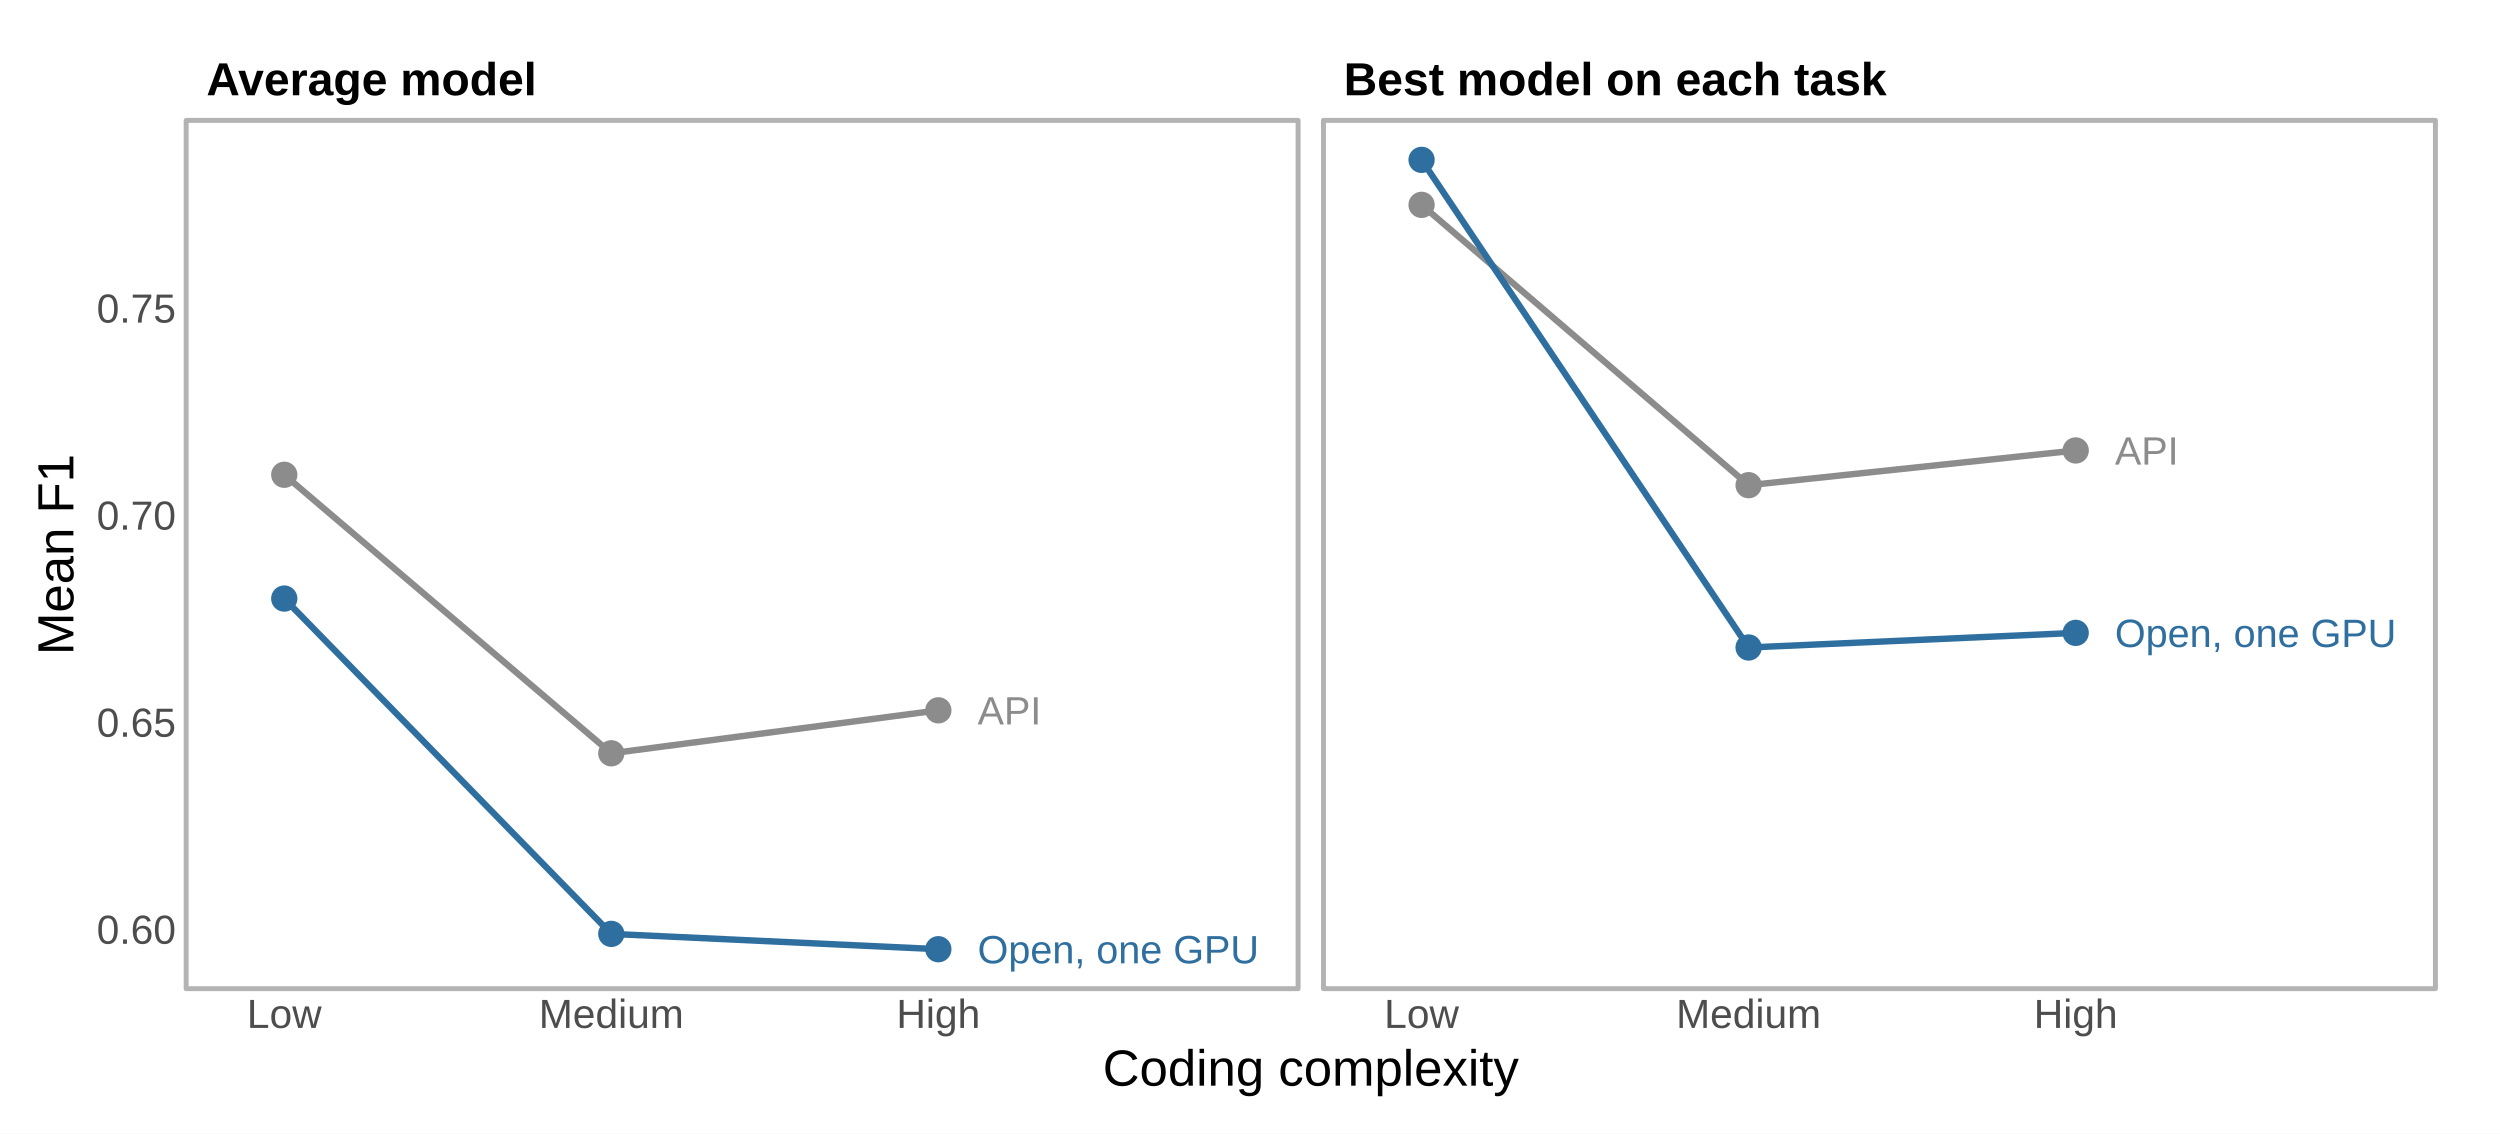
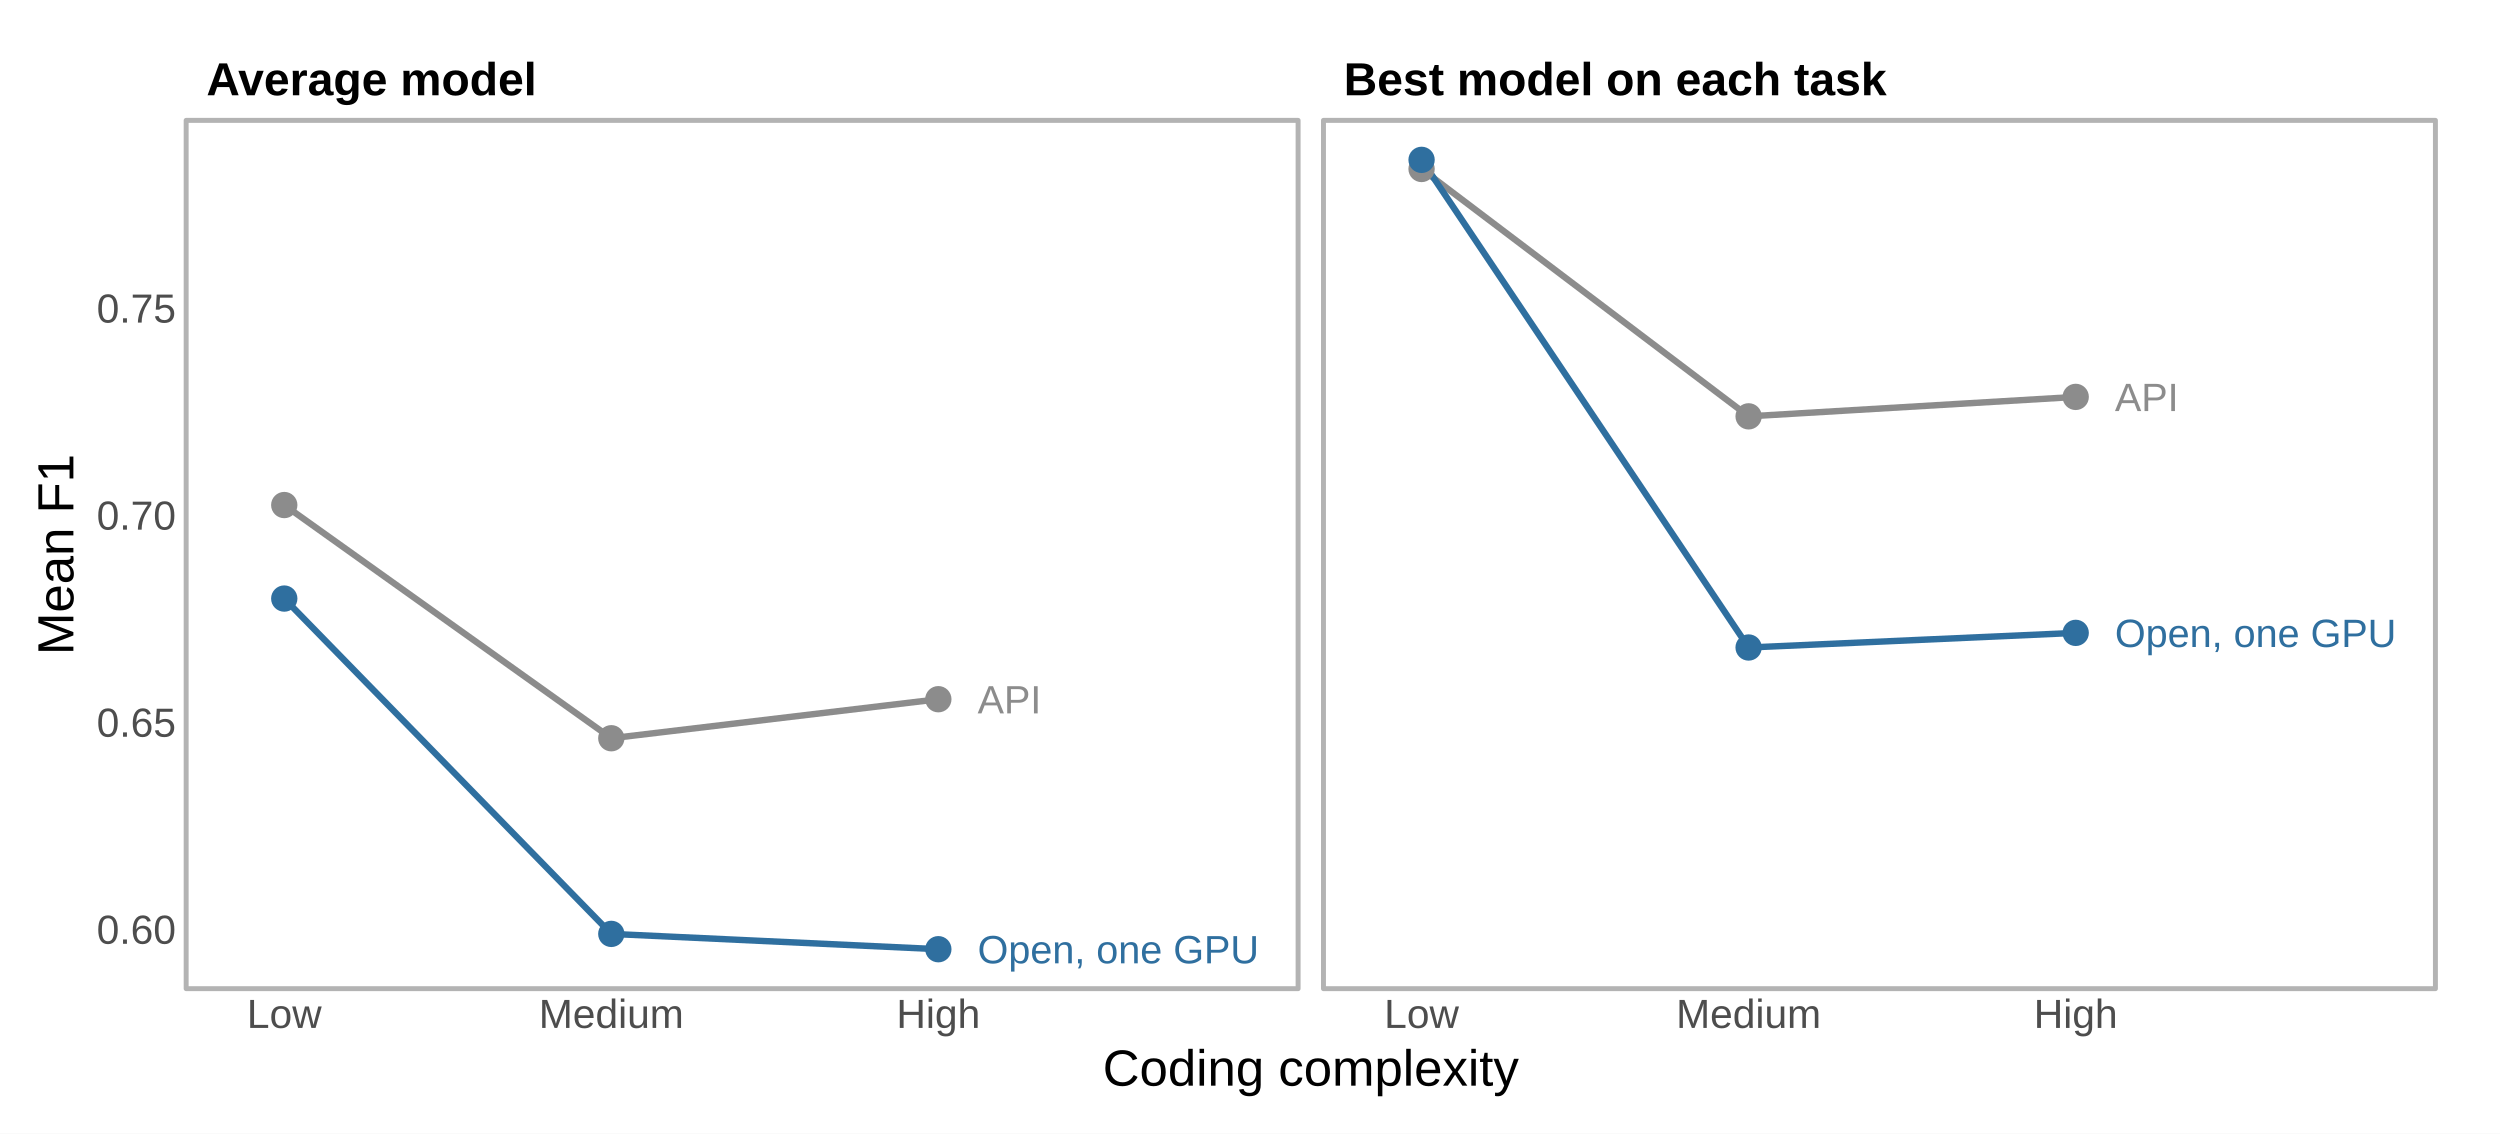
<svg xmlns="http://www.w3.org/2000/svg" width="540.00pt" height="244.80pt" viewBox="0 0 540.00 244.80">
  <g class="svglite">
    <defs>
      <style type="text/css">
    .svglite line, .svglite polyline, .svglite polygon, .svglite path, .svglite rect, .svglite circle {
      fill: none;
      stroke: #000000;
      stroke-linecap: round;
      stroke-linejoin: round;
      stroke-miterlimit: 10.00;
    }
    .svglite text {
      white-space: pre;
    }
    .svglite g.glyphgroup path {
      fill: inherit;
      stroke: none;
    }
  </style>
    </defs>
    <rect width="100%" height="100%" style="stroke: none; fill: #FFFFFF;" />
    <defs>
      <clipPath id="cpMC4wMHw1NDAuMDB8MC4wMHwyNDQuODA=">
        <rect x="0.00" y="0.00" width="540.00" height="244.80" />
      </clipPath>
    </defs>
    <g clip-path="url(#cpMC4wMHw1NDAuMDB8MC4wMHwyNDQuODA=)">
      <rect x="0.00" y="0.00" width="540.00" height="244.80" style="stroke-width: 1.07; stroke: #FFFFFF; fill: #FFFFFF;" />
      <rect x="40.21" y="26.00" width="240.18" height="187.55" style="stroke-width: 1.07; stroke: none; fill: #FFFFFF;" />
-       <polyline points="61.40,102.55 132.04,162.71 202.68,153.43 " style="stroke-width: 1.39; stroke: #8C8C8C; stroke-linecap: butt;" />
+       <polyline points="61.40,109.09 132.04,159.46 202.68,151.03 " style="stroke-width: 1.39; stroke: #8C8C8C; stroke-linecap: butt;" />
      <polyline points="61.40,129.29 132.04,201.72 202.68,205.03 " style="stroke-width: 1.39; stroke: #2F6F9F; stroke-linecap: butt;" />
-       <circle cx="202.68" cy="153.43" r="2.49" style="stroke-width: 0.71; stroke: #8C8C8C; fill: #8C8C8C;" />
+       <circle cx="202.68" cy="151.03" r="2.49" style="stroke-width: 0.71; stroke: #8C8C8C; fill: #8C8C8C;" />
      <circle cx="202.68" cy="205.03" r="2.49" style="stroke-width: 0.71; stroke: #2F6F9F; fill: #2F6F9F;" />
-       <circle cx="61.40" cy="102.55" r="2.49" style="stroke-width: 0.71; stroke: #8C8C8C; fill: #8C8C8C;" />
+       <circle cx="61.40" cy="109.09" r="2.49" style="stroke-width: 0.71; stroke: #8C8C8C; fill: #8C8C8C;" />
      <circle cx="61.40" cy="129.29" r="2.49" style="stroke-width: 0.71; stroke: #2F6F9F; fill: #2F6F9F;" />
-       <circle cx="132.04" cy="162.71" r="2.49" style="stroke-width: 0.71; stroke: #8C8C8C; fill: #8C8C8C;" />
+       <circle cx="132.04" cy="159.46" r="2.49" style="stroke-width: 0.71; stroke: #8C8C8C; fill: #8C8C8C;" />
      <circle cx="132.04" cy="201.72" r="2.49" style="stroke-width: 0.71; stroke: #2F6F9F; fill: #2F6F9F;" />
-       <text x="211.16" y="156.49" style="font-size: 8.54px;fill: #8C8C8C; font-family: &quot;Arial&quot;;" textLength="13.75px" lengthAdjust="spacingAndGlyphs">API</text>
+       <text x="211.16" y="154.09" style="font-size: 8.54px;fill: #8C8C8C; font-family: &quot;Arial&quot;;" textLength="13.75px" lengthAdjust="spacingAndGlyphs">API</text>
      <text x="211.16" y="208.08" style="font-size: 8.54px;fill: #2F6F9F; font-family: &quot;Arial&quot;;" textLength="60.75px" lengthAdjust="spacingAndGlyphs">Open, one GPU</text>
      <rect x="40.21" y="26.00" width="240.18" height="187.55" style="stroke-width: 1.07; stroke: #B3B3B3;" />
      <rect x="285.87" y="26.00" width="240.18" height="187.55" style="stroke-width: 1.07; stroke: none; fill: #FFFFFF;" />
-       <polyline points="307.06,44.25 377.70,104.80 448.35,97.30 " style="stroke-width: 1.39; stroke: #8C8C8C; stroke-linecap: butt;" />
+       <polyline points="307.06,36.50 377.70,89.93 448.35,85.73 " style="stroke-width: 1.39; stroke: #8C8C8C; stroke-linecap: butt;" />
      <polyline points="307.06,34.53 377.70,139.86 448.35,136.70 " style="stroke-width: 1.39; stroke: #2F6F9F; stroke-linecap: butt;" />
-       <circle cx="448.35" cy="97.30" r="2.49" style="stroke-width: 0.71; stroke: #8C8C8C; fill: #8C8C8C;" />
+       <circle cx="448.35" cy="85.73" r="2.49" style="stroke-width: 0.71; stroke: #8C8C8C; fill: #8C8C8C;" />
      <circle cx="448.35" cy="136.70" r="2.49" style="stroke-width: 0.71; stroke: #2F6F9F; fill: #2F6F9F;" />
-       <circle cx="307.06" cy="44.25" r="2.49" style="stroke-width: 0.71; stroke: #8C8C8C; fill: #8C8C8C;" />
+       <circle cx="307.06" cy="36.50" r="2.49" style="stroke-width: 0.71; stroke: #8C8C8C; fill: #8C8C8C;" />
      <circle cx="307.06" cy="34.53" r="2.49" style="stroke-width: 0.71; stroke: #2F6F9F; fill: #2F6F9F;" />
-       <circle cx="377.70" cy="104.80" r="2.49" style="stroke-width: 0.71; stroke: #8C8C8C; fill: #8C8C8C;" />
+       <circle cx="377.70" cy="89.93" r="2.49" style="stroke-width: 0.71; stroke: #8C8C8C; fill: #8C8C8C;" />
      <circle cx="377.70" cy="139.86" r="2.49" style="stroke-width: 0.71; stroke: #2F6F9F; fill: #2F6F9F;" />
-       <text x="456.82" y="100.36" style="font-size: 8.54px;fill: #8C8C8C; font-family: &quot;Arial&quot;;" textLength="13.75px" lengthAdjust="spacingAndGlyphs">API</text>
+       <text x="456.82" y="88.79" style="font-size: 8.54px;fill: #8C8C8C; font-family: &quot;Arial&quot;;" textLength="13.75px" lengthAdjust="spacingAndGlyphs">API</text>
      <text x="456.82" y="139.76" style="font-size: 8.54px;fill: #2F6F9F; font-family: &quot;Arial&quot;;" textLength="60.75px" lengthAdjust="spacingAndGlyphs">Open, one GPU</text>
      <rect x="285.87" y="26.00" width="240.18" height="187.55" style="stroke-width: 1.07; stroke: #B3B3B3;" />
    </g>
    <defs>
      <clipPath id="cpNDAuMjF8MjgwLjM5fDcuOTd8MjYuMDA=">
        <rect x="40.21" y="7.97" width="240.18" height="18.03" />
      </clipPath>
    </defs>
    <g clip-path="url(#cpNDAuMjF8MjgwLjM5fDcuOTd8MjYuMDA=)">
      <text x="44.59" y="20.57" style="font-size: 10.00px; font-weight: bold; font-family: &quot;Arial&quot;;" textLength="71.33px" lengthAdjust="spacingAndGlyphs">Average model</text>
    </g>
    <g clip-path="url(#cpMC4wMHw1NDAuMDB8MC4wMHwyNDQuODA=)">
</g>
    <defs>
      <clipPath id="cpMjg1Ljg3fDUyNi4wNXw3Ljk3fDI2LjAw">
        <rect x="285.87" y="7.97" width="240.18" height="18.03" />
      </clipPath>
    </defs>
    <g clip-path="url(#cpMjg1Ljg3fDUyNi4wNXw3Ljk3fDI2LjAw)">
      <text x="290.25" y="20.57" style="font-size: 10.00px; font-weight: bold; font-family: &quot;Arial&quot;;" textLength="117.28px" lengthAdjust="spacingAndGlyphs">Best model on each task</text>
    </g>
    <g clip-path="url(#cpMC4wMHw1NDAuMDB8MC4wMHwyNDQuODA=)">
      <text x="61.40" y="222.04" text-anchor="middle" style="font-size: 8.80px;fill: #4D4D4D; font-family: &quot;Arial&quot;;" textLength="16.14px" lengthAdjust="spacingAndGlyphs">Low</text>
      <text x="132.04" y="222.04" text-anchor="middle" style="font-size: 8.80px;fill: #4D4D4D; font-family: &quot;Arial&quot;;" textLength="31.28px" lengthAdjust="spacingAndGlyphs">Medium</text>
      <text x="202.68" y="222.04" text-anchor="middle" style="font-size: 8.80px;fill: #4D4D4D; font-family: &quot;Arial&quot;;" textLength="18.09px" lengthAdjust="spacingAndGlyphs">High</text>
      <text x="307.06" y="222.04" text-anchor="middle" style="font-size: 8.80px;fill: #4D4D4D; font-family: &quot;Arial&quot;;" textLength="16.14px" lengthAdjust="spacingAndGlyphs">Low</text>
      <text x="377.70" y="222.04" text-anchor="middle" style="font-size: 8.80px;fill: #4D4D4D; font-family: &quot;Arial&quot;;" textLength="31.28px" lengthAdjust="spacingAndGlyphs">Medium</text>
      <text x="448.35" y="222.04" text-anchor="middle" style="font-size: 8.80px;fill: #4D4D4D; font-family: &quot;Arial&quot;;" textLength="18.09px" lengthAdjust="spacingAndGlyphs">High</text>
      <text x="38.01" y="203.86" text-anchor="end" style="font-size: 8.80px;fill: #4D4D4D; font-family: &quot;Arial&quot;;" textLength="17.11px" lengthAdjust="spacingAndGlyphs">0.60</text>
      <text x="38.01" y="159.14" text-anchor="end" style="font-size: 8.80px;fill: #4D4D4D; font-family: &quot;Arial&quot;;" textLength="17.11px" lengthAdjust="spacingAndGlyphs">0.65</text>
      <text x="38.01" y="114.41" text-anchor="end" style="font-size: 8.80px;fill: #4D4D4D; font-family: &quot;Arial&quot;;" textLength="17.11px" lengthAdjust="spacingAndGlyphs">0.70</text>
      <text x="38.01" y="69.69" text-anchor="end" style="font-size: 8.80px;fill: #4D4D4D; font-family: &quot;Arial&quot;;" textLength="17.11px" lengthAdjust="spacingAndGlyphs">0.75</text>
      <text x="283.13" y="234.51" text-anchor="middle" style="font-size: 11.00px; font-family: &quot;Arial&quot;;" textLength="89.91px" lengthAdjust="spacingAndGlyphs">Coding complexity</text>
      <text transform="translate(15.85,119.78) rotate(-90)" text-anchor="middle" style="font-size: 11.00px; font-family: &quot;Arial&quot;;" textLength="43.44px" lengthAdjust="spacingAndGlyphs">Mean F1</text>
    </g>
  </g>
</svg>
